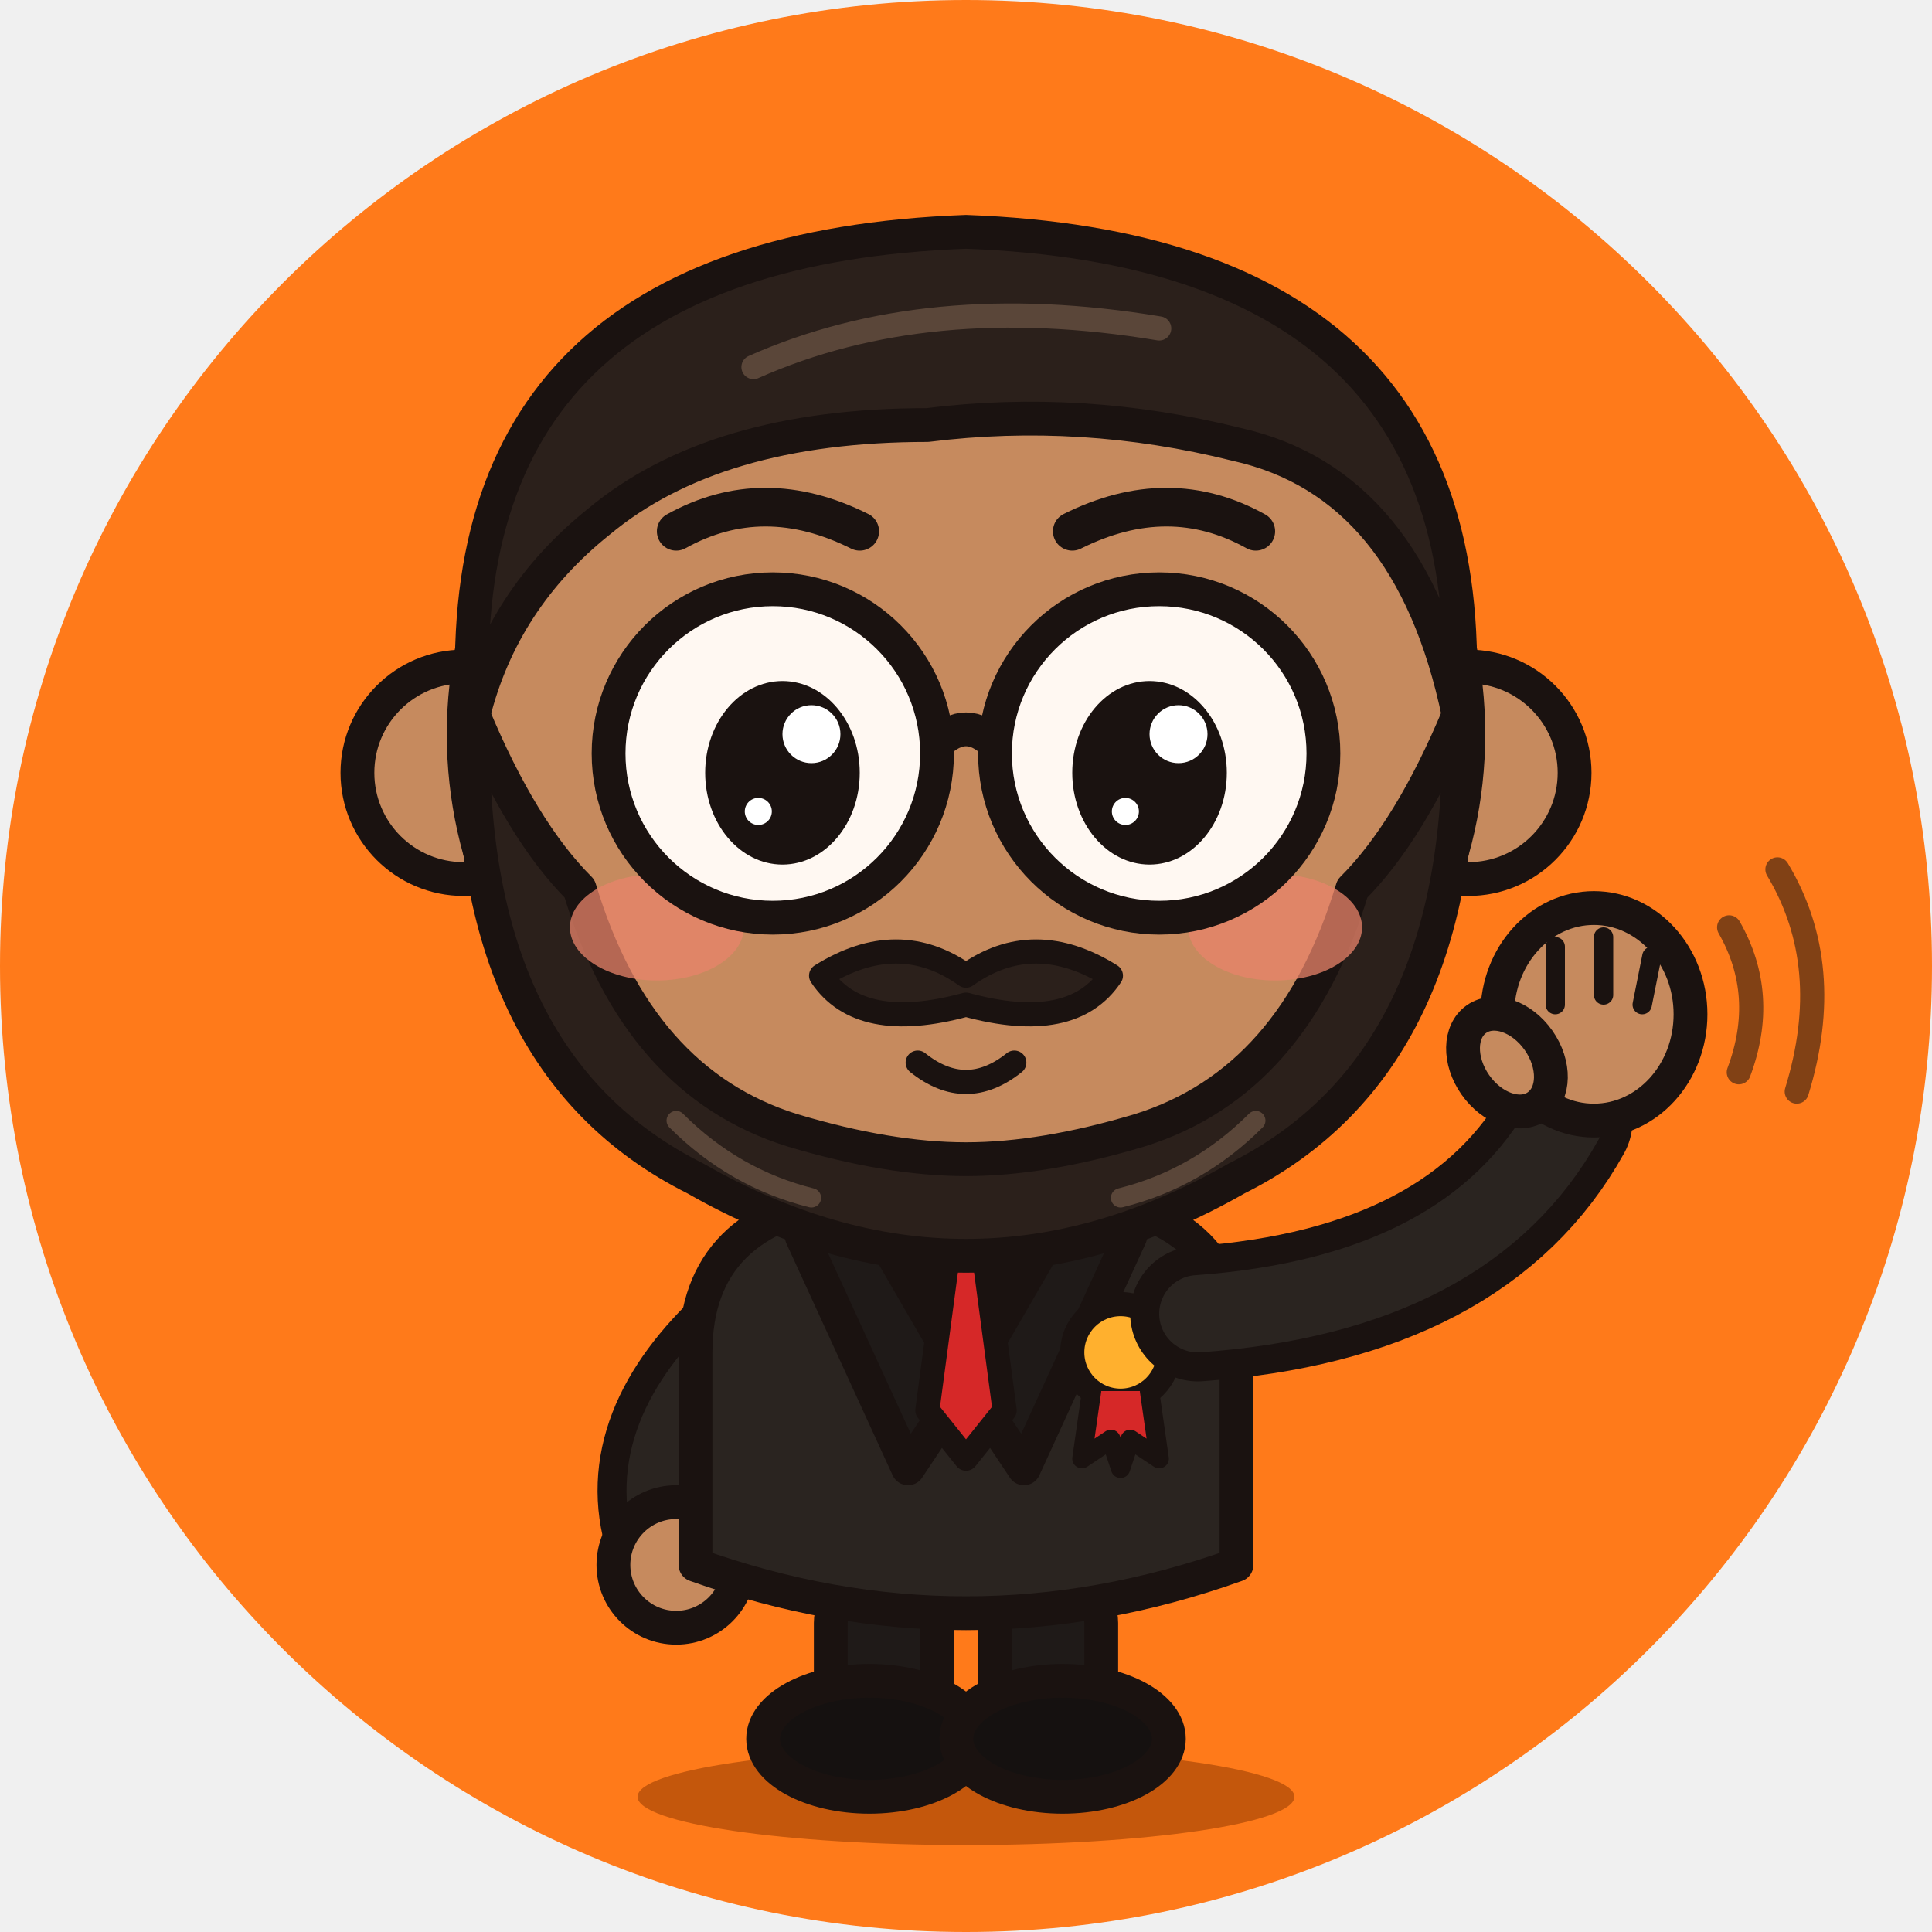
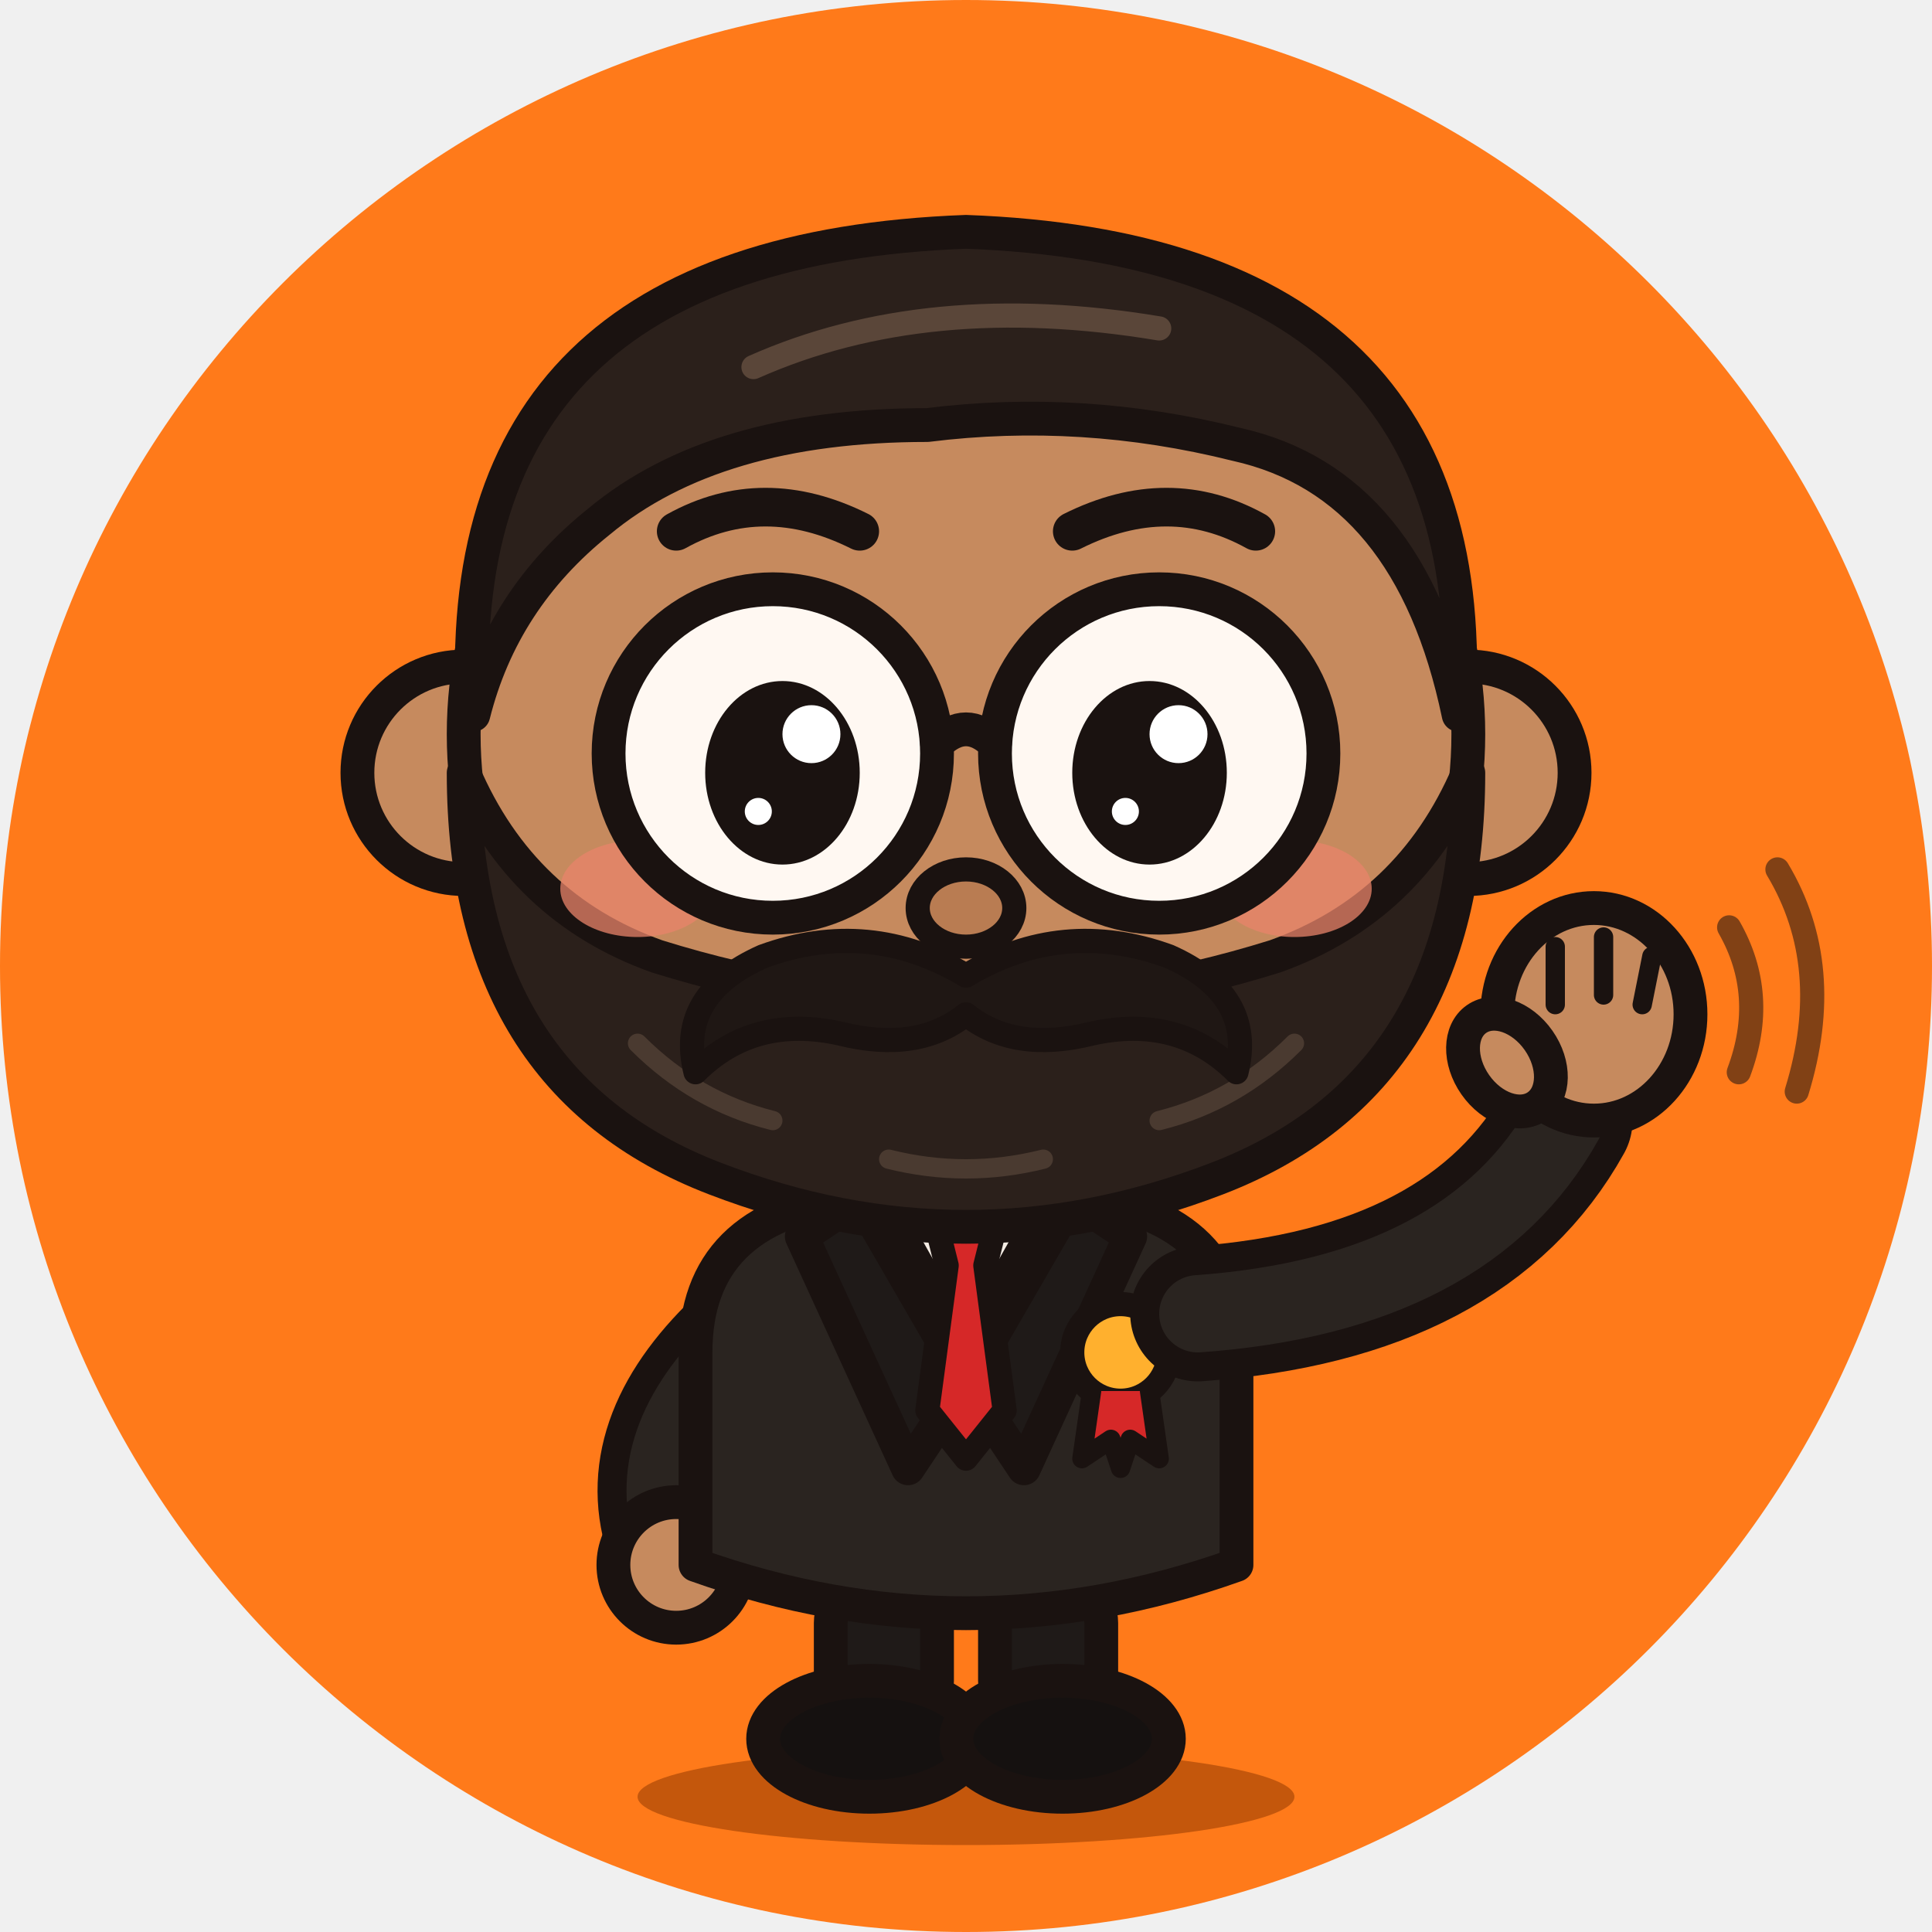
<svg xmlns="http://www.w3.org/2000/svg" viewBox="0 0 200 200" role="img" aria-label="Mayor Patch">
  <circle cx="100" cy="100" r="100" fill="#FF7A1A" />
  <g stroke="#1A1210" stroke-width="3.5" stroke-linejoin="round" stroke-linecap="round">
    <ellipse cx="100" cy="186" rx="34" ry="5" fill="#C4570C" stroke="none" />
    <rect x="86" y="164" width="11" height="14" rx="4" fill="#1F1A18" />
    <rect x="103" y="164" width="11" height="14" rx="4" fill="#1F1A18" />
    <ellipse cx="90" cy="180" rx="11" ry="6" fill="#151110" />
    <ellipse cx="110" cy="180" rx="11" ry="6" fill="#151110" />
    <path d="M76 140 Q66 150 70 160" fill="none" stroke="#1A1210" stroke-width="14" />
    <path d="M76 140 Q66 150 70 160" fill="none" stroke="#2A2420" stroke-width="8" />
    <circle cx="70" cy="162" r="6.5" fill="#C68A5E" />
    <path d="M72 140 Q72 126 88 124 L112 124 Q128 126 128 140 L128 162 Q100 172 72 162 Z" fill="#2A2420" />
    <path d="M91 124 L100 140 L109 124 Z" fill="#F4ECE4" />
    <path d="M89 124 L100 143 L94 152 L83 128 Z" fill="#1F1A18" />
    <path d="M111 124 L100 143 L106 152 L117 128 Z" fill="#1F1A18" />
    <path d="M97 127 L103 127 L102 131 L104 146 L100 151 L96 146 L98 131 Z" fill="#D62828" stroke-width="2.5" />
    <circle cx="116" cy="140" r="5" fill="#FFB02E" stroke-width="2.5" />
    <path d="M113 144 L112 151 L115 149 L116 152 L117 149 L120 151 L119 144" fill="#D62828" stroke-width="2" />
    <circle cx="48" cy="80" r="11" fill="#C68A5E" />
    <circle cx="152" cy="80" r="11" fill="#C68A5E" />
    <ellipse cx="100" cy="76" rx="52" ry="48" fill="#C68A5E" />
    <path d="M49 74 Q46 26 100 24 Q154 26 151 74 Q146 50 128 46 Q112 42 96 44 Q74 44 62 54 Q52 62 49 74 Z" fill="#2B201B" />
    <path d="M78 38 Q96 30 120 34" fill="none" stroke="#5A4639" stroke-width="2.5" />
-     <path d="M49 74 Q48 110 72 122 Q86 130 100 130 Q114 130 128 122 Q152 110 151 74 Q146 86 140 92 Q134 112 118 117 Q108 120 100 120 Q92 120 82 117 Q66 112 60 92 Q54 86 49 74 Z" fill="#2B201B" />
-     <path d="M70 116 Q76 122 84 124 M116 124 Q124 122 130 116" fill="none" stroke="#5A4639" stroke-width="2" />
-     <ellipse cx="68" cy="96" rx="9" ry="5.5" fill="#E8836A" stroke="none" opacity=".75" />
-     <ellipse cx="132" cy="96" rx="9" ry="5.5" fill="#E8836A" stroke="none" opacity=".75" />
+     <path d="M48 80 Q48 112 74 122 Q100 132 126 122 Q152 112 152 80 Q146 94 132 99 Q116 104 100 104 Q84 104 68 99 Q54 94 48 80 Z" fill="#2B201B" />
+     <path d="M66 108 Q72 114 80 116 M120 116 Q128 114 134 108 M92 120 Q100 122 108 120" fill="none" stroke="#4A3A30" stroke-width="2" />
+     <ellipse cx="66" cy="92" rx="8" ry="5" fill="#E8836A" stroke="none" opacity=".75" />
+     <ellipse cx="134" cy="92" rx="8" ry="5" fill="#E8836A" stroke="none" opacity=".75" />
    <circle cx="80" cy="78" r="17" fill="#FFF8F2" />
    <circle cx="120" cy="78" r="17" fill="#FFF8F2" />
    <path d="M97 77 Q100 74 103 77" fill="none" />
    <ellipse cx="81" cy="80" rx="8" ry="9.5" fill="#1A1210" stroke="none" />
    <ellipse cx="119" cy="80" rx="8" ry="9.5" fill="#1A1210" stroke="none" />
    <circle cx="84" cy="76" r="3" fill="#fff" stroke="none" />
    <circle cx="122" cy="76" r="3" fill="#fff" stroke="none" />
    <circle cx="78.5" cy="84" r="1.4" fill="#fff" stroke="none" />
    <circle cx="116.5" cy="84" r="1.4" fill="#fff" stroke="none" />
    <path d="M70 55 Q79 50 89 55" fill="none" stroke-width="4" />
    <path d="M111 55 Q121 50 130 55" fill="none" stroke-width="4" />
-     <path d="M100 101 Q93 96 85 101 Q89 107 100 104 Q111 107 115 101 Q107 96 100 101 Z" fill="#2B201B" stroke-width="2.5" />
-     <path d="M95 110 Q100 114 105 110" fill="none" stroke-width="2.5" />
+     <ellipse cx="100" cy="94" rx="5" ry="4" fill="#B97C52" stroke-width="2.5" />
+     <path d="M100 101 Q90 95 79 99 Q70 103 72 111 Q78 105 87 107 Q95 109 100 105 Q105 109 113 107 Q122 105 128 111 Q130 103 121 99 Q110 95 100 101 Z" fill="#1F1714" stroke-width="2.5" />
    <path d="M124 136 Q152 134 162 116" fill="none" stroke="#1A1210" stroke-width="14" />
    <path d="M124 136 Q152 134 162 116" fill="none" stroke="#2A2420" stroke-width="8" />
    <ellipse cx="165" cy="105" rx="10" ry="11" fill="#C68A5E" />
    <ellipse cx="156" cy="110" rx="4" ry="5.5" fill="#C68A5E" transform="rotate(-35 156 110)" />
    <path d="M161 98 L161 104 M166 97 L166 103 M171 99 L170 104" fill="none" stroke-width="2" />
    <path d="M179 96 Q183 103 180 111 M184 90 Q190 100 186 113" fill="none" stroke="#1A1210" stroke-width="2.5" opacity=".55" />
  </g>
</svg>
